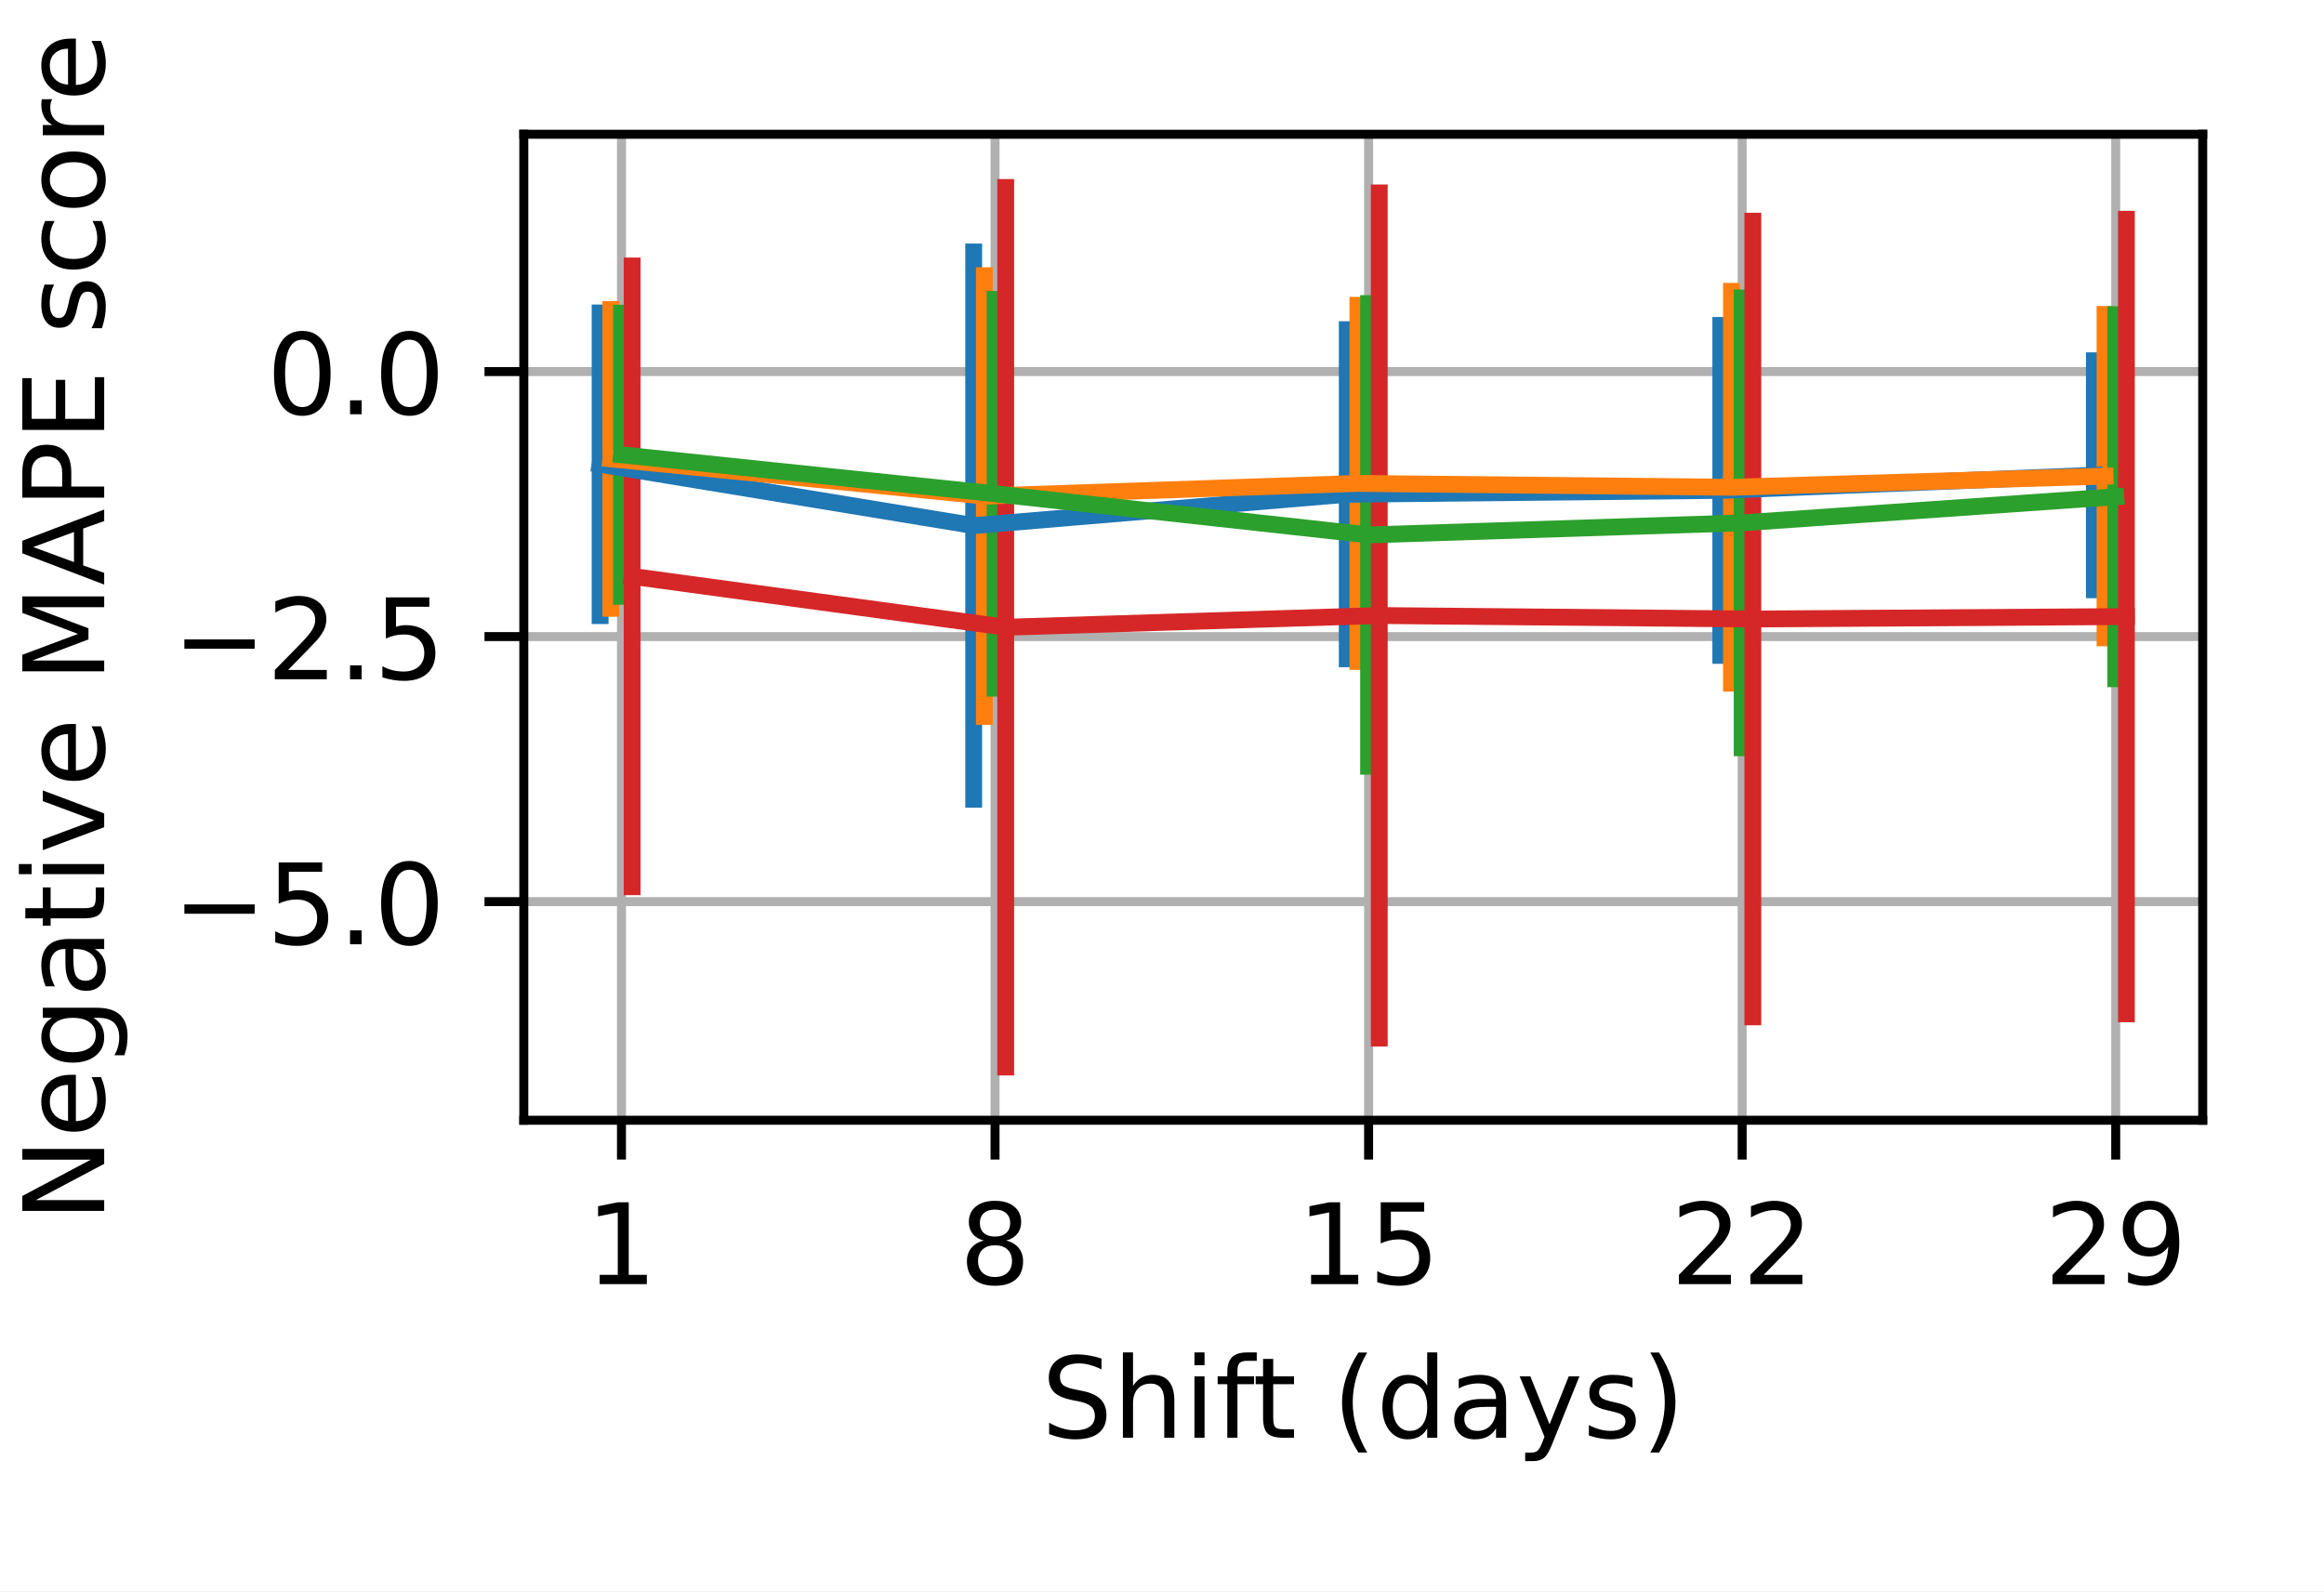
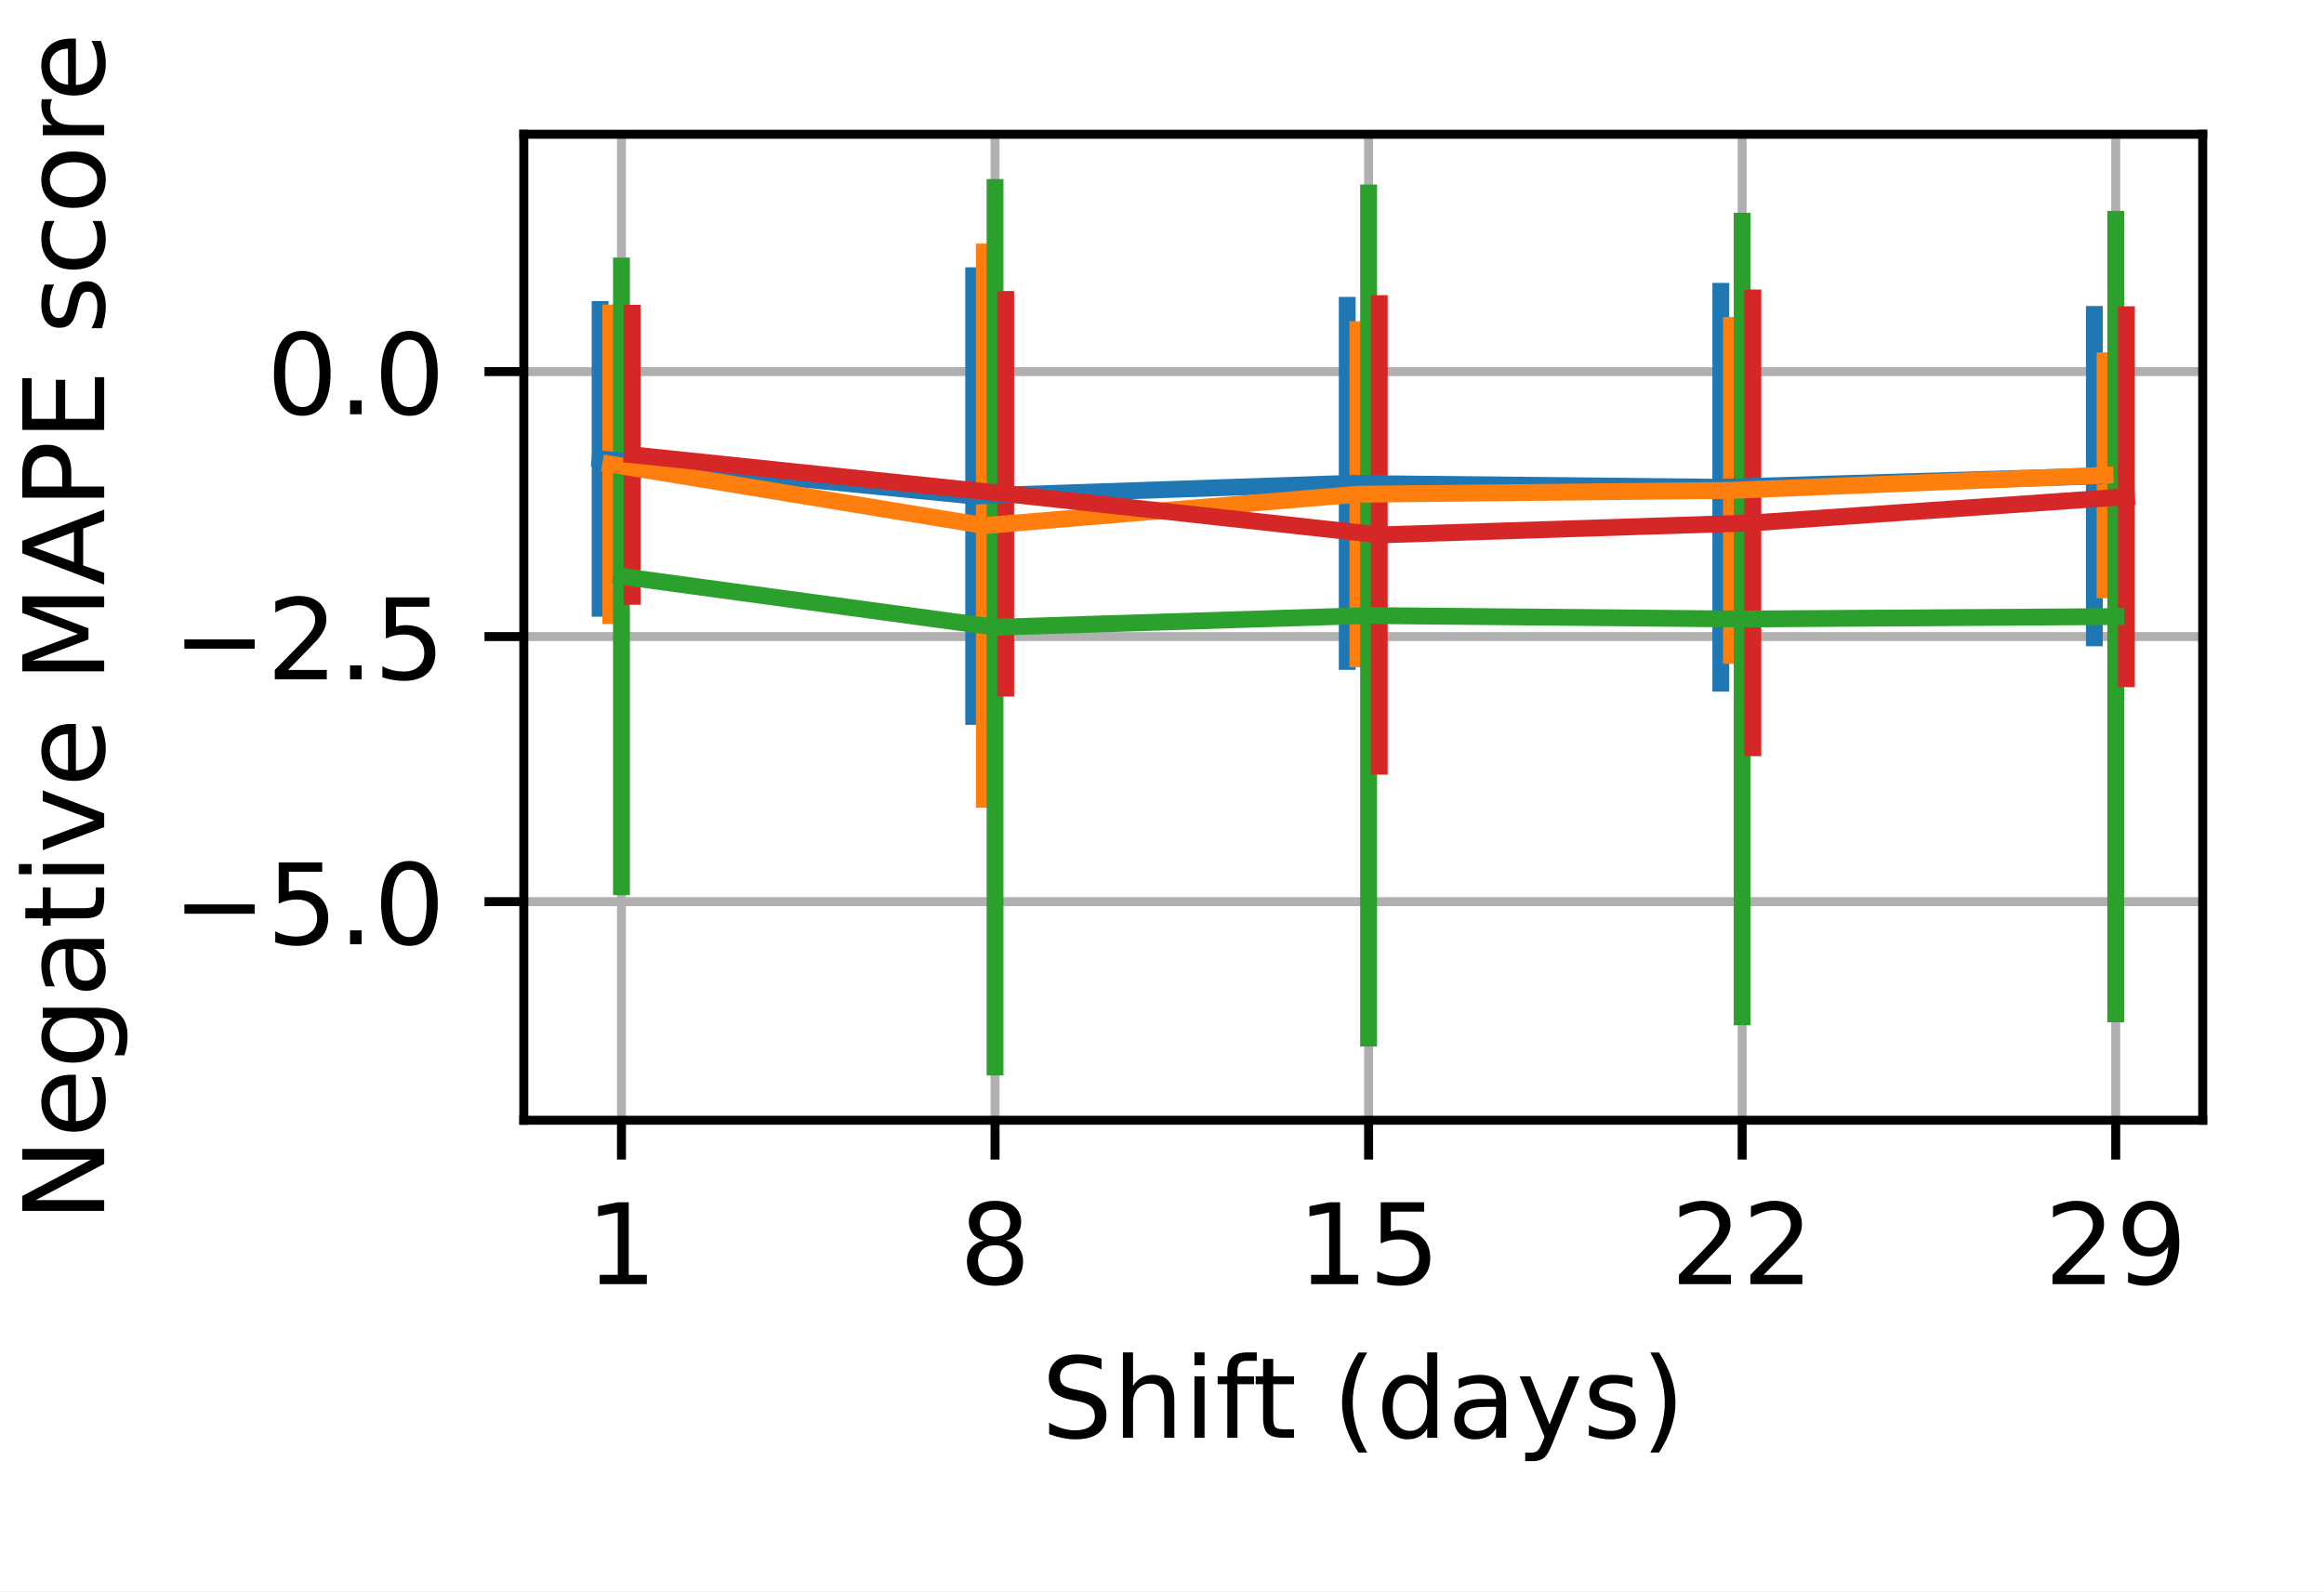
<svg xmlns="http://www.w3.org/2000/svg" xmlns:xlink="http://www.w3.org/1999/xlink" height="141.732pt" version="1.1" viewBox="0 0 206.929 141.732" width="206.929pt">
  <defs>
    <style type="text/css">*{stroke-linecap:butt;stroke-linejoin:round;}</style>
  </defs>
  <g id="figure_1">
    <g id="patch_1">
      <path d="M 0 141.732  L 206.929 141.732  L 206.929 0  L 0 0  z " style="fill:#ffffff;" />
    </g>
    <g id="axes_1">
      <g id="patch_2">
        <path d="M 46.64 99.772  L 196.129 99.772  L 196.129 11.958  L 46.64 11.958  z " style="fill:#ffffff;" />
      </g>
      <g id="matplotlib.axis_1">
        <g id="xtick_1">
          <g id="line2d_1">
-             <path clip-path="url(#p5d9511693b)" d="M 55.336 99.772  L 55.336 11.958  " style="fill:none;stroke:#b0b0b0;stroke-linecap:square;stroke-width:0.8;" />
+             <path clip-path="url(#p5f5965e49c)" d="M 55.336 99.772  L 55.336 11.958  " style="fill:none;stroke:#b0b0b0;stroke-linecap:square;stroke-width:0.8;" />
          </g>
          <g id="line2d_2">
            <defs>
-               <path d="M 0 0  L 0 3.5  " id="m8450795ebe" style="stroke:#000000;stroke-width:0.8;" />
-             </defs>
-             <g>
-               <use style="stroke:#000000;stroke-width:0.8;" x="55.336" xlink:href="#m8450795ebe" y="99.772" />
+               <path d="M 0 0  L 0 3.5  " id="mdb6ba9dbe8" style="stroke:#000000;stroke-width:0.8;" />
+             </defs>
+             <g>
+               <use style="stroke:#000000;stroke-width:0.8;" x="55.336" xlink:href="#mdb6ba9dbe8" y="99.772" />
            </g>
          </g>
          <g id="text_1">
            <g transform="translate(52.1544 114.3707)scale(0.1 -0.1)">
              <defs>
                <path d="M 794 531  L 1825 531  L 1825 4091  L 703 3866  L 703 4441  L 1819 4666  L 2450 4666  L 2450 531  L 3481 531  L 3481 0  L 794 0  L 794 531  z " id="DejaVuSans-31" transform="scale(0.015625)" />
              </defs>
              <use xlink:href="#DejaVuSans-31" />
            </g>
          </g>
        </g>
        <g id="xtick_2">
          <g id="line2d_3">
-             <path clip-path="url(#p5d9511693b)" d="M 88.598 99.772  L 88.598 11.958  " style="fill:none;stroke:#b0b0b0;stroke-linecap:square;stroke-width:0.8;" />
+             <path clip-path="url(#p5f5965e49c)" d="M 88.598 99.772  L 88.598 11.958  " style="fill:none;stroke:#b0b0b0;stroke-linecap:square;stroke-width:0.8;" />
          </g>
          <g id="line2d_4">
            <g>
-               <use style="stroke:#000000;stroke-width:0.8;" x="88.598" xlink:href="#m8450795ebe" y="99.772" />
+               <use style="stroke:#000000;stroke-width:0.8;" x="88.598" xlink:href="#mdb6ba9dbe8" y="99.772" />
            </g>
          </g>
          <g id="text_2">
            <g transform="translate(85.41644 114.3707)scale(0.1 -0.1)">
              <defs>
                <path d="M 2034 2216  Q 1584 2216 1326 1975  Q 1069 1734 1069 1313  Q 1069 891 1326 650  Q 1584 409 2034 409  Q 2484 409 2743 651  Q 3003 894 3003 1313  Q 3003 1734 2745 1975  Q 2488 2216 2034 2216  z M 1403 2484  Q 997 2584 770 2862  Q 544 3141 544 3541  Q 544 4100 942 4425  Q 1341 4750 2034 4750  Q 2731 4750 3128 4425  Q 3525 4100 3525 3541  Q 3525 3141 3298 2862  Q 3072 2584 2669 2484  Q 3125 2378 3379 2068  Q 3634 1759 3634 1313  Q 3634 634 3220 271  Q 2806 -91 2034 -91  Q 1263 -91 848 271  Q 434 634 434 1313  Q 434 1759 690 2068  Q 947 2378 1403 2484  z M 1172 3481  Q 1172 3119 1398 2916  Q 1625 2713 2034 2713  Q 2441 2713 2670 2916  Q 2900 3119 2900 3481  Q 2900 3844 2670 4047  Q 2441 4250 2034 4250  Q 1625 4250 1398 4047  Q 1172 3844 1172 3481  z " id="DejaVuSans-38" transform="scale(0.015625)" />
              </defs>
              <use xlink:href="#DejaVuSans-38" />
            </g>
          </g>
        </g>
        <g id="xtick_3">
          <g id="line2d_5">
-             <path clip-path="url(#p5d9511693b)" d="M 121.86 99.772  L 121.86 11.958  " style="fill:none;stroke:#b0b0b0;stroke-linecap:square;stroke-width:0.8;" />
+             <path clip-path="url(#p5f5965e49c)" d="M 121.86 99.772  L 121.86 11.958  " style="fill:none;stroke:#b0b0b0;stroke-linecap:square;stroke-width:0.8;" />
          </g>
          <g id="line2d_6">
            <g>
-               <use style="stroke:#000000;stroke-width:0.8;" x="121.86" xlink:href="#m8450795ebe" y="99.772" />
+               <use style="stroke:#000000;stroke-width:0.8;" x="121.86" xlink:href="#mdb6ba9dbe8" y="99.772" />
            </g>
          </g>
          <g id="text_3">
            <g transform="translate(115.4972 114.3707)scale(0.1 -0.1)">
              <defs>
                <path d="M 691 4666  L 3169 4666  L 3169 4134  L 1269 4134  L 1269 2991  Q 1406 3038 1543 3061  Q 1681 3084 1819 3084  Q 2600 3084 3056 2656  Q 3513 2228 3513 1497  Q 3513 744 3044 326  Q 2575 -91 1722 -91  Q 1428 -91 1123 -41  Q 819 9 494 109  L 494 744  Q 775 591 1075 516  Q 1375 441 1709 441  Q 2250 441 2565 725  Q 2881 1009 2881 1497  Q 2881 1984 2565 2268  Q 2250 2553 1709 2553  Q 1456 2553 1204 2497  Q 953 2441 691 2322  L 691 4666  z " id="DejaVuSans-35" transform="scale(0.015625)" />
              </defs>
              <use xlink:href="#DejaVuSans-31" />
              <use x="63.623" xlink:href="#DejaVuSans-35" />
            </g>
          </g>
        </g>
        <g id="xtick_4">
          <g id="line2d_7">
-             <path clip-path="url(#p5d9511693b)" d="M 155.122 99.772  L 155.122 11.958  " style="fill:none;stroke:#b0b0b0;stroke-linecap:square;stroke-width:0.8;" />
+             <path clip-path="url(#p5f5965e49c)" d="M 155.122 99.772  L 155.122 11.958  " style="fill:none;stroke:#b0b0b0;stroke-linecap:square;stroke-width:0.8;" />
          </g>
          <g id="line2d_8">
            <g>
-               <use style="stroke:#000000;stroke-width:0.8;" x="155.122" xlink:href="#m8450795ebe" y="99.772" />
+               <use style="stroke:#000000;stroke-width:0.8;" x="155.122" xlink:href="#mdb6ba9dbe8" y="99.772" />
            </g>
          </g>
          <g id="text_4">
            <g transform="translate(148.7593 114.3707)scale(0.1 -0.1)">
              <defs>
                <path d="M 1228 531  L 3431 531  L 3431 0  L 469 0  L 469 531  Q 828 903 1448 1529  Q 2069 2156 2228 2338  Q 2531 2678 2651 2914  Q 2772 3150 2772 3378  Q 2772 3750 2511 3984  Q 2250 4219 1831 4219  Q 1534 4219 1204 4116  Q 875 4013 500 3803  L 500 4441  Q 881 4594 1212 4672  Q 1544 4750 1819 4750  Q 2544 4750 2975 4387  Q 3406 4025 3406 3419  Q 3406 3131 3298 2873  Q 3191 2616 2906 2266  Q 2828 2175 2409 1742  Q 1991 1309 1228 531  z " id="DejaVuSans-32" transform="scale(0.015625)" />
              </defs>
              <use xlink:href="#DejaVuSans-32" />
              <use x="63.623" xlink:href="#DejaVuSans-32" />
            </g>
          </g>
        </g>
        <g id="xtick_5">
          <g id="line2d_9">
-             <path clip-path="url(#p5d9511693b)" d="M 188.384 99.772  L 188.384 11.958  " style="fill:none;stroke:#b0b0b0;stroke-linecap:square;stroke-width:0.8;" />
+             <path clip-path="url(#p5f5965e49c)" d="M 188.384 99.772  L 188.384 11.958  " style="fill:none;stroke:#b0b0b0;stroke-linecap:square;stroke-width:0.8;" />
          </g>
          <g id="line2d_10">
            <g>
-               <use style="stroke:#000000;stroke-width:0.8;" x="188.384" xlink:href="#m8450795ebe" y="99.772" />
+               <use style="stroke:#000000;stroke-width:0.8;" x="188.384" xlink:href="#mdb6ba9dbe8" y="99.772" />
            </g>
          </g>
          <g id="text_5">
            <g transform="translate(182.0213 114.3707)scale(0.1 -0.1)">
              <defs>
                <path d="M 703 97  L 703 672  Q 941 559 1184 500  Q 1428 441 1663 441  Q 2288 441 2617 861  Q 2947 1281 2994 2138  Q 2813 1869 2534 1725  Q 2256 1581 1919 1581  Q 1219 1581 811 2004  Q 403 2428 403 3163  Q 403 3881 828 4315  Q 1253 4750 1959 4750  Q 2769 4750 3195 4129  Q 3622 3509 3622 2328  Q 3622 1225 3098 567  Q 2575 -91 1691 -91  Q 1453 -91 1209 -44  Q 966 3 703 97  z M 1959 2075  Q 2384 2075 2632 2365  Q 2881 2656 2881 3163  Q 2881 3666 2632 3958  Q 2384 4250 1959 4250  Q 1534 4250 1286 3958  Q 1038 3666 1038 3163  Q 1038 2656 1286 2365  Q 1534 2075 1959 2075  z " id="DejaVuSans-39" transform="scale(0.015625)" />
              </defs>
              <use xlink:href="#DejaVuSans-32" />
              <use x="63.623" xlink:href="#DejaVuSans-39" />
            </g>
          </g>
        </g>
        <g id="text_6">
          <g transform="translate(92.72675 128.0488)scale(0.1 -0.1)">
            <defs>
              <path d="M 3425 4513  L 3425 3897  Q 3066 4069 2747 4153  Q 2428 4238 2131 4238  Q 1616 4238 1336 4038  Q 1056 3838 1056 3469  Q 1056 3159 1242 3001  Q 1428 2844 1947 2747  L 2328 2669  Q 3034 2534 3370 2195  Q 3706 1856 3706 1288  Q 3706 609 3251 259  Q 2797 -91 1919 -91  Q 1588 -91 1214 -16  Q 841 59 441 206  L 441 856  Q 825 641 1194 531  Q 1563 422 1919 422  Q 2459 422 2753 634  Q 3047 847 3047 1241  Q 3047 1584 2836 1778  Q 2625 1972 2144 2069  L 1759 2144  Q 1053 2284 737 2584  Q 422 2884 422 3419  Q 422 4038 858 4394  Q 1294 4750 2059 4750  Q 2388 4750 2728 4690  Q 3069 4631 3425 4513  z " id="DejaVuSans-53" transform="scale(0.015625)" />
              <path d="M 3513 2113  L 3513 0  L 2938 0  L 2938 2094  Q 2938 2591 2744 2837  Q 2550 3084 2163 3084  Q 1697 3084 1428 2787  Q 1159 2491 1159 1978  L 1159 0  L 581 0  L 581 4863  L 1159 4863  L 1159 2956  Q 1366 3272 1645 3428  Q 1925 3584 2291 3584  Q 2894 3584 3203 3211  Q 3513 2838 3513 2113  z " id="DejaVuSans-68" transform="scale(0.015625)" />
              <path d="M 603 3500  L 1178 3500  L 1178 0  L 603 0  L 603 3500  z M 603 4863  L 1178 4863  L 1178 4134  L 603 4134  L 603 4863  z " id="DejaVuSans-69" transform="scale(0.015625)" />
              <path d="M 2375 4863  L 2375 4384  L 1825 4384  Q 1516 4384 1395 4259  Q 1275 4134 1275 3809  L 1275 3500  L 2222 3500  L 2222 3053  L 1275 3053  L 1275 0  L 697 0  L 697 3053  L 147 3053  L 147 3500  L 697 3500  L 697 3744  Q 697 4328 969 4595  Q 1241 4863 1831 4863  L 2375 4863  z " id="DejaVuSans-66" transform="scale(0.015625)" />
              <path d="M 1172 4494  L 1172 3500  L 2356 3500  L 2356 3053  L 1172 3053  L 1172 1153  Q 1172 725 1289 603  Q 1406 481 1766 481  L 2356 481  L 2356 0  L 1766 0  Q 1100 0 847 248  Q 594 497 594 1153  L 594 3053  L 172 3053  L 172 3500  L 594 3500  L 594 4494  L 1172 4494  z " id="DejaVuSans-74" transform="scale(0.015625)" />
              <path id="DejaVuSans-20" transform="scale(0.015625)" />
              <path d="M 1984 4856  Q 1566 4138 1362 3434  Q 1159 2731 1159 2009  Q 1159 1288 1364 580  Q 1569 -128 1984 -844  L 1484 -844  Q 1016 -109 783 600  Q 550 1309 550 2009  Q 550 2706 781 3412  Q 1013 4119 1484 4856  L 1984 4856  z " id="DejaVuSans-28" transform="scale(0.015625)" />
              <path d="M 2906 2969  L 2906 4863  L 3481 4863  L 3481 0  L 2906 0  L 2906 525  Q 2725 213 2448 61  Q 2172 -91 1784 -91  Q 1150 -91 751 415  Q 353 922 353 1747  Q 353 2572 751 3078  Q 1150 3584 1784 3584  Q 2172 3584 2448 3432  Q 2725 3281 2906 2969  z M 947 1747  Q 947 1113 1208 752  Q 1469 391 1925 391  Q 2381 391 2643 752  Q 2906 1113 2906 1747  Q 2906 2381 2643 2742  Q 2381 3103 1925 3103  Q 1469 3103 1208 2742  Q 947 2381 947 1747  z " id="DejaVuSans-64" transform="scale(0.015625)" />
              <path d="M 2194 1759  Q 1497 1759 1228 1600  Q 959 1441 959 1056  Q 959 750 1161 570  Q 1363 391 1709 391  Q 2188 391 2477 730  Q 2766 1069 2766 1631  L 2766 1759  L 2194 1759  z M 3341 1997  L 3341 0  L 2766 0  L 2766 531  Q 2569 213 2275 61  Q 1981 -91 1556 -91  Q 1019 -91 701 211  Q 384 513 384 1019  Q 384 1609 779 1909  Q 1175 2209 1959 2209  L 2766 2209  L 2766 2266  Q 2766 2663 2505 2880  Q 2244 3097 1772 3097  Q 1472 3097 1187 3025  Q 903 2953 641 2809  L 641 3341  Q 956 3463 1253 3523  Q 1550 3584 1831 3584  Q 2591 3584 2966 3190  Q 3341 2797 3341 1997  z " id="DejaVuSans-61" transform="scale(0.015625)" />
              <path d="M 2059 -325  Q 1816 -950 1584 -1140  Q 1353 -1331 966 -1331  L 506 -1331  L 506 -850  L 844 -850  Q 1081 -850 1212 -737  Q 1344 -625 1503 -206  L 1606 56  L 191 3500  L 800 3500  L 1894 763  L 2988 3500  L 3597 3500  L 2059 -325  z " id="DejaVuSans-79" transform="scale(0.015625)" />
              <path d="M 2834 3397  L 2834 2853  Q 2591 2978 2328 3040  Q 2066 3103 1784 3103  Q 1356 3103 1142 2972  Q 928 2841 928 2578  Q 928 2378 1081 2264  Q 1234 2150 1697 2047  L 1894 2003  Q 2506 1872 2764 1633  Q 3022 1394 3022 966  Q 3022 478 2636 193  Q 2250 -91 1575 -91  Q 1294 -91 989 -36  Q 684 19 347 128  L 347 722  Q 666 556 975 473  Q 1284 391 1588 391  Q 1994 391 2212 530  Q 2431 669 2431 922  Q 2431 1156 2273 1281  Q 2116 1406 1581 1522  L 1381 1569  Q 847 1681 609 1914  Q 372 2147 372 2553  Q 372 3047 722 3315  Q 1072 3584 1716 3584  Q 2034 3584 2315 3537  Q 2597 3491 2834 3397  z " id="DejaVuSans-73" transform="scale(0.015625)" />
              <path d="M 513 4856  L 1013 4856  Q 1481 4119 1714 3412  Q 1947 2706 1947 2009  Q 1947 1309 1714 600  Q 1481 -109 1013 -844  L 513 -844  Q 928 -128 1133 580  Q 1338 1288 1338 2009  Q 1338 2731 1133 3434  Q 928 4138 513 4856  z " id="DejaVuSans-29" transform="scale(0.015625)" />
            </defs>
            <use xlink:href="#DejaVuSans-53" />
            <use x="63.477" xlink:href="#DejaVuSans-68" />
            <use x="126.855" xlink:href="#DejaVuSans-69" />
            <use x="154.639" xlink:href="#DejaVuSans-66" />
            <use x="188.094" xlink:href="#DejaVuSans-74" />
            <use x="227.303" xlink:href="#DejaVuSans-20" />
            <use x="259.09" xlink:href="#DejaVuSans-28" />
            <use x="298.104" xlink:href="#DejaVuSans-64" />
            <use x="361.58" xlink:href="#DejaVuSans-61" />
            <use x="422.859" xlink:href="#DejaVuSans-79" />
            <use x="482.039" xlink:href="#DejaVuSans-73" />
            <use x="534.139" xlink:href="#DejaVuSans-29" />
          </g>
        </g>
      </g>
      <g id="matplotlib.axis_2">
        <g id="ytick_1">
          <g id="line2d_11">
-             <path clip-path="url(#p5d9511693b)" d="M 46.64 80.301  L 196.129 80.301  " style="fill:none;stroke:#b0b0b0;stroke-linecap:square;stroke-width:0.8;" />
+             <path clip-path="url(#p5f5965e49c)" d="M 46.64 80.301  L 196.129 80.301  " style="fill:none;stroke:#b0b0b0;stroke-linecap:square;stroke-width:0.8;" />
          </g>
          <g id="line2d_12">
            <defs>
-               <path d="M 0 0  L -3.5 0  " id="m16f23c97d5" style="stroke:#000000;stroke-width:0.8;" />
-             </defs>
-             <g>
-               <use style="stroke:#000000;stroke-width:0.8;" x="46.64" xlink:href="#m16f23c97d5" y="80.301" />
+               <path d="M 0 0  L -3.5 0  " id="m4684fad209" style="stroke:#000000;stroke-width:0.8;" />
+             </defs>
+             <g>
+               <use style="stroke:#000000;stroke-width:0.8;" x="46.64" xlink:href="#m4684fad209" y="80.301" />
            </g>
          </g>
          <g id="text_7">
            <g transform="translate(15.35719 84.10024)scale(0.1 -0.1)">
              <defs>
                <path d="M 678 2272  L 4684 2272  L 4684 1741  L 678 1741  L 678 2272  z " id="DejaVuSans-2212" transform="scale(0.015625)" />
                <path d="M 684 794  L 1344 794  L 1344 0  L 684 0  L 684 794  z " id="DejaVuSans-2e" transform="scale(0.015625)" />
                <path d="M 2034 4250  Q 1547 4250 1301 3770  Q 1056 3291 1056 2328  Q 1056 1369 1301 889  Q 1547 409 2034 409  Q 2525 409 2770 889  Q 3016 1369 3016 2328  Q 3016 3291 2770 3770  Q 2525 4250 2034 4250  z M 2034 4750  Q 2819 4750 3233 4129  Q 3647 3509 3647 2328  Q 3647 1150 3233 529  Q 2819 -91 2034 -91  Q 1250 -91 836 529  Q 422 1150 422 2328  Q 422 3509 836 4129  Q 1250 4750 2034 4750  z " id="DejaVuSans-30" transform="scale(0.015625)" />
              </defs>
              <use xlink:href="#DejaVuSans-2212" />
              <use x="83.789" xlink:href="#DejaVuSans-35" />
              <use x="147.412" xlink:href="#DejaVuSans-2e" />
              <use x="179.199" xlink:href="#DejaVuSans-30" />
            </g>
          </g>
        </g>
        <g id="ytick_2">
          <g id="line2d_13">
-             <path clip-path="url(#p5d9511693b)" d="M 46.64 56.698  L 196.129 56.698  " style="fill:none;stroke:#b0b0b0;stroke-linecap:square;stroke-width:0.8;" />
+             <path clip-path="url(#p5f5965e49c)" d="M 46.64 56.698  L 196.129 56.698  " style="fill:none;stroke:#b0b0b0;stroke-linecap:square;stroke-width:0.8;" />
          </g>
          <g id="line2d_14">
            <g>
-               <use style="stroke:#000000;stroke-width:0.8;" x="46.64" xlink:href="#m16f23c97d5" y="56.698" />
+               <use style="stroke:#000000;stroke-width:0.8;" x="46.64" xlink:href="#m4684fad209" y="56.698" />
            </g>
          </g>
          <g id="text_8">
            <g transform="translate(15.35719 60.49724)scale(0.1 -0.1)">
              <use xlink:href="#DejaVuSans-2212" />
              <use x="83.789" xlink:href="#DejaVuSans-32" />
              <use x="147.412" xlink:href="#DejaVuSans-2e" />
              <use x="179.199" xlink:href="#DejaVuSans-35" />
            </g>
          </g>
        </g>
        <g id="ytick_3">
          <g id="line2d_15">
-             <path clip-path="url(#p5d9511693b)" d="M 46.64 33.095  L 196.129 33.095  " style="fill:none;stroke:#b0b0b0;stroke-linecap:square;stroke-width:0.8;" />
+             <path clip-path="url(#p5f5965e49c)" d="M 46.64 33.095  L 196.129 33.095  " style="fill:none;stroke:#b0b0b0;stroke-linecap:square;stroke-width:0.8;" />
          </g>
          <g id="line2d_16">
            <g>
-               <use style="stroke:#000000;stroke-width:0.8;" x="46.64" xlink:href="#m16f23c97d5" y="33.095" />
+               <use style="stroke:#000000;stroke-width:0.8;" x="46.64" xlink:href="#m4684fad209" y="33.095" />
            </g>
          </g>
          <g id="text_9">
            <g transform="translate(23.73688 36.89423)scale(0.1 -0.1)">
              <use xlink:href="#DejaVuSans-30" />
              <use x="63.623" xlink:href="#DejaVuSans-2e" />
              <use x="95.41" xlink:href="#DejaVuSans-30" />
            </g>
          </g>
        </g>
        <g id="text_10">
          <g transform="translate(9.2775 108.8253)rotate(-90)scale(0.1 -0.1)">
            <defs>
              <path d="M 628 4666  L 1478 4666  L 3547 763  L 3547 4666  L 4159 4666  L 4159 0  L 3309 0  L 1241 3903  L 1241 0  L 628 0  L 628 4666  z " id="DejaVuSans-4e" transform="scale(0.015625)" />
              <path d="M 3597 1894  L 3597 1613  L 953 1613  Q 991 1019 1311 708  Q 1631 397 2203 397  Q 2534 397 2845 478  Q 3156 559 3463 722  L 3463 178  Q 3153 47 2828 -22  Q 2503 -91 2169 -91  Q 1331 -91 842 396  Q 353 884 353 1716  Q 353 2575 817 3079  Q 1281 3584 2069 3584  Q 2775 3584 3186 3129  Q 3597 2675 3597 1894  z M 3022 2063  Q 3016 2534 2758 2815  Q 2500 3097 2075 3097  Q 1594 3097 1305 2825  Q 1016 2553 972 2059  L 3022 2063  z " id="DejaVuSans-65" transform="scale(0.015625)" />
              <path d="M 2906 1791  Q 2906 2416 2648 2759  Q 2391 3103 1925 3103  Q 1463 3103 1205 2759  Q 947 2416 947 1791  Q 947 1169 1205 825  Q 1463 481 1925 481  Q 2391 481 2648 825  Q 2906 1169 2906 1791  z M 3481 434  Q 3481 -459 3084 -895  Q 2688 -1331 1869 -1331  Q 1566 -1331 1297 -1286  Q 1028 -1241 775 -1147  L 775 -588  Q 1028 -725 1275 -790  Q 1522 -856 1778 -856  Q 2344 -856 2625 -561  Q 2906 -266 2906 331  L 2906 616  Q 2728 306 2450 153  Q 2172 0 1784 0  Q 1141 0 747 490  Q 353 981 353 1791  Q 353 2603 747 3093  Q 1141 3584 1784 3584  Q 2172 3584 2450 3431  Q 2728 3278 2906 2969  L 2906 3500  L 3481 3500  L 3481 434  z " id="DejaVuSans-67" transform="scale(0.015625)" />
              <path d="M 191 3500  L 800 3500  L 1894 563  L 2988 3500  L 3597 3500  L 2284 0  L 1503 0  L 191 3500  z " id="DejaVuSans-76" transform="scale(0.015625)" />
              <path d="M 628 4666  L 1569 4666  L 2759 1491  L 3956 4666  L 4897 4666  L 4897 0  L 4281 0  L 4281 4097  L 3078 897  L 2444 897  L 1241 4097  L 1241 0  L 628 0  L 628 4666  z " id="DejaVuSans-4d" transform="scale(0.015625)" />
              <path d="M 2188 4044  L 1331 1722  L 3047 1722  L 2188 4044  z M 1831 4666  L 2547 4666  L 4325 0  L 3669 0  L 3244 1197  L 1141 1197  L 716 0  L 50 0  L 1831 4666  z " id="DejaVuSans-41" transform="scale(0.015625)" />
              <path d="M 1259 4147  L 1259 2394  L 2053 2394  Q 2494 2394 2734 2622  Q 2975 2850 2975 3272  Q 2975 3691 2734 3919  Q 2494 4147 2053 4147  L 1259 4147  z M 628 4666  L 2053 4666  Q 2838 4666 3239 4311  Q 3641 3956 3641 3272  Q 3641 2581 3239 2228  Q 2838 1875 2053 1875  L 1259 1875  L 1259 0  L 628 0  L 628 4666  z " id="DejaVuSans-50" transform="scale(0.015625)" />
              <path d="M 628 4666  L 3578 4666  L 3578 4134  L 1259 4134  L 1259 2753  L 3481 2753  L 3481 2222  L 1259 2222  L 1259 531  L 3634 531  L 3634 0  L 628 0  L 628 4666  z " id="DejaVuSans-45" transform="scale(0.015625)" />
              <path d="M 3122 3366  L 3122 2828  Q 2878 2963 2633 3030  Q 2388 3097 2138 3097  Q 1578 3097 1268 2742  Q 959 2388 959 1747  Q 959 1106 1268 751  Q 1578 397 2138 397  Q 2388 397 2633 464  Q 2878 531 3122 666  L 3122 134  Q 2881 22 2623 -34  Q 2366 -91 2075 -91  Q 1284 -91 818 406  Q 353 903 353 1747  Q 353 2603 823 3093  Q 1294 3584 2113 3584  Q 2378 3584 2631 3529  Q 2884 3475 3122 3366  z " id="DejaVuSans-63" transform="scale(0.015625)" />
              <path d="M 1959 3097  Q 1497 3097 1228 2736  Q 959 2375 959 1747  Q 959 1119 1226 758  Q 1494 397 1959 397  Q 2419 397 2687 759  Q 2956 1122 2956 1747  Q 2956 2369 2687 2733  Q 2419 3097 1959 3097  z M 1959 3584  Q 2709 3584 3137 3096  Q 3566 2609 3566 1747  Q 3566 888 3137 398  Q 2709 -91 1959 -91  Q 1206 -91 779 398  Q 353 888 353 1747  Q 353 2609 779 3096  Q 1206 3584 1959 3584  z " id="DejaVuSans-6f" transform="scale(0.015625)" />
              <path d="M 2631 2963  Q 2534 3019 2420 3045  Q 2306 3072 2169 3072  Q 1681 3072 1420 2755  Q 1159 2438 1159 1844  L 1159 0  L 581 0  L 581 3500  L 1159 3500  L 1159 2956  Q 1341 3275 1631 3429  Q 1922 3584 2338 3584  Q 2397 3584 2469 3576  Q 2541 3569 2628 3553  L 2631 2963  z " id="DejaVuSans-72" transform="scale(0.015625)" />
            </defs>
            <use xlink:href="#DejaVuSans-4e" />
            <use x="74.805" xlink:href="#DejaVuSans-65" />
            <use x="136.328" xlink:href="#DejaVuSans-67" />
            <use x="199.805" xlink:href="#DejaVuSans-61" />
            <use x="261.084" xlink:href="#DejaVuSans-74" />
            <use x="300.293" xlink:href="#DejaVuSans-69" />
            <use x="328.076" xlink:href="#DejaVuSans-76" />
            <use x="387.256" xlink:href="#DejaVuSans-65" />
            <use x="448.779" xlink:href="#DejaVuSans-20" />
            <use x="480.566" xlink:href="#DejaVuSans-4d" />
            <use x="566.846" xlink:href="#DejaVuSans-41" />
            <use x="635.254" xlink:href="#DejaVuSans-50" />
            <use x="695.557" xlink:href="#DejaVuSans-45" />
            <use x="758.74" xlink:href="#DejaVuSans-20" />
            <use x="790.527" xlink:href="#DejaVuSans-73" />
            <use x="842.627" xlink:href="#DejaVuSans-63" />
            <use x="897.607" xlink:href="#DejaVuSans-6f" />
            <use x="958.789" xlink:href="#DejaVuSans-72" />
            <use x="997.652" xlink:href="#DejaVuSans-65" />
          </g>
        </g>
      </g>
      <g id="LineCollection_1">
-         <path clip-path="url(#p5d9511693b)" d="M 53.435 55.579  L 53.435 27.121  " style="fill:none;stroke:#1f77b4;stroke-width:1.5;" />
-         <path clip-path="url(#p5d9511693b)" d="M 86.697 71.935  L 86.697 21.69  " style="fill:none;stroke:#1f77b4;stroke-width:1.5;" />
-         <path clip-path="url(#p5d9511693b)" d="M 119.959 59.425  L 119.959 28.611  " style="fill:none;stroke:#1f77b4;stroke-width:1.5;" />
-         <path clip-path="url(#p5d9511693b)" d="M 153.221 59.12  L 153.221 28.231  " style="fill:none;stroke:#1f77b4;stroke-width:1.5;" />
-         <path clip-path="url(#p5d9511693b)" d="M 186.483 53.275  L 186.483 31.379  " style="fill:none;stroke:#1f77b4;stroke-width:1.5;" />
+         <path clip-path="url(#p5f5965e49c)" d="M 53.435 54.926  L 53.435 26.811  " style="fill:none;stroke:#1f77b4;stroke-width:1.5;" />
+         <path clip-path="url(#p5f5965e49c)" d="M 86.697 64.558  L 86.697 23.806  " style="fill:none;stroke:#1f77b4;stroke-width:1.5;" />
+         <path clip-path="url(#p5f5965e49c)" d="M 119.959 59.663  L 119.959 26.44  " style="fill:none;stroke:#1f77b4;stroke-width:1.5;" />
+         <path clip-path="url(#p5f5965e49c)" d="M 153.221 61.601  L 153.221 25.195  " style="fill:none;stroke:#1f77b4;stroke-width:1.5;" />
+         <path clip-path="url(#p5f5965e49c)" d="M 186.483 57.56  L 186.483 27.253  " style="fill:none;stroke:#1f77b4;stroke-width:1.5;" />
      </g>
      <g id="LineCollection_2">
-         <path clip-path="url(#p5d9511693b)" d="M 54.385 54.926  L 54.385 26.811  " style="fill:none;stroke:#ff7f0e;stroke-width:1.5;" />
-         <path clip-path="url(#p5d9511693b)" d="M 87.647 64.558  L 87.647 23.806  " style="fill:none;stroke:#ff7f0e;stroke-width:1.5;" />
-         <path clip-path="url(#p5d9511693b)" d="M 120.909 59.663  L 120.909 26.44  " style="fill:none;stroke:#ff7f0e;stroke-width:1.5;" />
-         <path clip-path="url(#p5d9511693b)" d="M 154.171 61.601  L 154.171 25.195  " style="fill:none;stroke:#ff7f0e;stroke-width:1.5;" />
-         <path clip-path="url(#p5d9511693b)" d="M 187.433 57.56  L 187.433 27.253  " style="fill:none;stroke:#ff7f0e;stroke-width:1.5;" />
+         <path clip-path="url(#p5f5965e49c)" d="M 54.385 55.579  L 54.385 27.121  " style="fill:none;stroke:#ff7f0e;stroke-width:1.5;" />
+         <path clip-path="url(#p5f5965e49c)" d="M 87.647 71.935  L 87.647 21.69  " style="fill:none;stroke:#ff7f0e;stroke-width:1.5;" />
+         <path clip-path="url(#p5f5965e49c)" d="M 120.909 59.425  L 120.909 28.611  " style="fill:none;stroke:#ff7f0e;stroke-width:1.5;" />
+         <path clip-path="url(#p5f5965e49c)" d="M 154.171 59.12  L 154.171 28.231  " style="fill:none;stroke:#ff7f0e;stroke-width:1.5;" />
+         <path clip-path="url(#p5f5965e49c)" d="M 187.433 53.275  L 187.433 31.379  " style="fill:none;stroke:#ff7f0e;stroke-width:1.5;" />
      </g>
      <g id="LineCollection_3">
-         <path clip-path="url(#p5d9511693b)" d="M 55.336 53.864  L 55.336 27.146  " style="fill:none;stroke:#2ca02c;stroke-width:1.5;" />
-         <path clip-path="url(#p5d9511693b)" d="M 88.598 62.041  L 88.598 25.917  " style="fill:none;stroke:#2ca02c;stroke-width:1.5;" />
-         <path clip-path="url(#p5d9511693b)" d="M 121.86 68.992  L 121.86 26.291  " style="fill:none;stroke:#2ca02c;stroke-width:1.5;" />
-         <path clip-path="url(#p5d9511693b)" d="M 155.122 67.349  L 155.122 25.788  " style="fill:none;stroke:#2ca02c;stroke-width:1.5;" />
-         <path clip-path="url(#p5d9511693b)" d="M 188.384 61.201  L 188.384 27.276  " style="fill:none;stroke:#2ca02c;stroke-width:1.5;" />
+         <path clip-path="url(#p5f5965e49c)" d="M 55.336 79.728  L 55.336 22.939  " style="fill:none;stroke:#2ca02c;stroke-width:1.5;" />
+         <path clip-path="url(#p5f5965e49c)" d="M 88.598 95.781  L 88.598 15.949  " style="fill:none;stroke:#2ca02c;stroke-width:1.5;" />
+         <path clip-path="url(#p5f5965e49c)" d="M 121.86 93.209  L 121.86 16.431  " style="fill:none;stroke:#2ca02c;stroke-width:1.5;" />
+         <path clip-path="url(#p5f5965e49c)" d="M 155.122 91.314  L 155.122 18.948  " style="fill:none;stroke:#2ca02c;stroke-width:1.5;" />
+         <path clip-path="url(#p5f5965e49c)" d="M 188.384 91.043  L 188.384 18.78  " style="fill:none;stroke:#2ca02c;stroke-width:1.5;" />
      </g>
      <g id="LineCollection_4">
-         <path clip-path="url(#p5d9511693b)" d="M 56.286 79.728  L 56.286 22.939  " style="fill:none;stroke:#d62728;stroke-width:1.5;" />
-         <path clip-path="url(#p5d9511693b)" d="M 89.548 95.781  L 89.548 15.949  " style="fill:none;stroke:#d62728;stroke-width:1.5;" />
-         <path clip-path="url(#p5d9511693b)" d="M 122.81 93.209  L 122.81 16.431  " style="fill:none;stroke:#d62728;stroke-width:1.5;" />
-         <path clip-path="url(#p5d9511693b)" d="M 156.072 91.314  L 156.072 18.948  " style="fill:none;stroke:#d62728;stroke-width:1.5;" />
-         <path clip-path="url(#p5d9511693b)" d="M 189.334 91.043  L 189.334 18.78  " style="fill:none;stroke:#d62728;stroke-width:1.5;" />
+         <path clip-path="url(#p5f5965e49c)" d="M 56.286 53.864  L 56.286 27.146  " style="fill:none;stroke:#d62728;stroke-width:1.5;" />
+         <path clip-path="url(#p5f5965e49c)" d="M 89.548 62.041  L 89.548 25.917  " style="fill:none;stroke:#d62728;stroke-width:1.5;" />
+         <path clip-path="url(#p5f5965e49c)" d="M 122.81 68.992  L 122.81 26.291  " style="fill:none;stroke:#d62728;stroke-width:1.5;" />
+         <path clip-path="url(#p5f5965e49c)" d="M 156.072 67.349  L 156.072 25.788  " style="fill:none;stroke:#d62728;stroke-width:1.5;" />
+         <path clip-path="url(#p5f5965e49c)" d="M 189.334 61.201  L 189.334 27.276  " style="fill:none;stroke:#d62728;stroke-width:1.5;" />
      </g>
      <g id="line2d_17">
-         <path clip-path="url(#p5d9511693b)" d="M 53.435 41.35  L 86.697 46.813  L 119.959 44.018  L 153.221 43.675  L 186.483 42.327  " style="fill:none;stroke:#1f77b4;stroke-linecap:square;stroke-width:1.5;" />
+         <path clip-path="url(#p5f5965e49c)" d="M 53.435 40.869  L 86.697 44.182  L 119.959 43.052  L 153.221 43.398  L 186.483 42.407  " style="fill:none;stroke:#1f77b4;stroke-linecap:square;stroke-width:1.5;" />
      </g>
      <g id="line2d_18">
-         <path clip-path="url(#p5d9511693b)" d="M 54.385 40.869  L 87.647 44.182  L 120.909 43.052  L 154.171 43.398  L 187.433 42.407  " style="fill:none;stroke:#ff7f0e;stroke-linecap:square;stroke-width:1.5;" />
+         <path clip-path="url(#p5f5965e49c)" d="M 54.385 41.35  L 87.647 46.813  L 120.909 44.018  L 154.171 43.675  L 187.433 42.327  " style="fill:none;stroke:#ff7f0e;stroke-linecap:square;stroke-width:1.5;" />
      </g>
      <g id="line2d_19">
-         <path clip-path="url(#p5d9511693b)" d="M 55.336 40.505  L 88.598 43.979  L 121.86 47.641  L 155.122 46.569  L 188.384 44.238  " style="fill:none;stroke:#2ca02c;stroke-linecap:square;stroke-width:1.5;" />
+         <path clip-path="url(#p5f5965e49c)" d="M 55.336 51.333  L 88.598 55.865  L 121.86 54.82  L 155.122 55.131  L 188.384 54.912  " style="fill:none;stroke:#2ca02c;stroke-linecap:square;stroke-width:1.5;" />
      </g>
      <g id="line2d_20">
-         <path clip-path="url(#p5d9511693b)" d="M 56.286 51.333  L 89.548 55.865  L 122.81 54.82  L 156.072 55.131  L 189.334 54.912  " style="fill:none;stroke:#d62728;stroke-linecap:square;stroke-width:1.5;" />
+         <path clip-path="url(#p5f5965e49c)" d="M 56.286 40.505  L 89.548 43.979  L 122.81 47.641  L 156.072 46.569  L 189.334 44.238  " style="fill:none;stroke:#d62728;stroke-linecap:square;stroke-width:1.5;" />
      </g>
      <g id="patch_3">
        <path d="M 46.64 99.772  L 46.64 11.958  " style="fill:none;stroke:#000000;stroke-linecap:square;stroke-linejoin:miter;stroke-width:0.8;" />
      </g>
      <g id="patch_4">
        <path d="M 196.129 99.772  L 196.129 11.958  " style="fill:none;stroke:#000000;stroke-linecap:square;stroke-linejoin:miter;stroke-width:0.8;" />
      </g>
      <g id="patch_5">
        <path d="M 46.64 99.772  L 196.129 99.772  " style="fill:none;stroke:#000000;stroke-linecap:square;stroke-linejoin:miter;stroke-width:0.8;" />
      </g>
      <g id="patch_6">
        <path d="M 46.64 11.958  L 196.129 11.958  " style="fill:none;stroke:#000000;stroke-linecap:square;stroke-linejoin:miter;stroke-width:0.8;" />
      </g>
    </g>
  </g>
  <defs>
-     <clipPath id="p5d9511693b">
+     <clipPath id="p5f5965e49c">
      <rect height="87.814" width="149.489" x="46.64" y="11.958" />
    </clipPath>
  </defs>
</svg>
